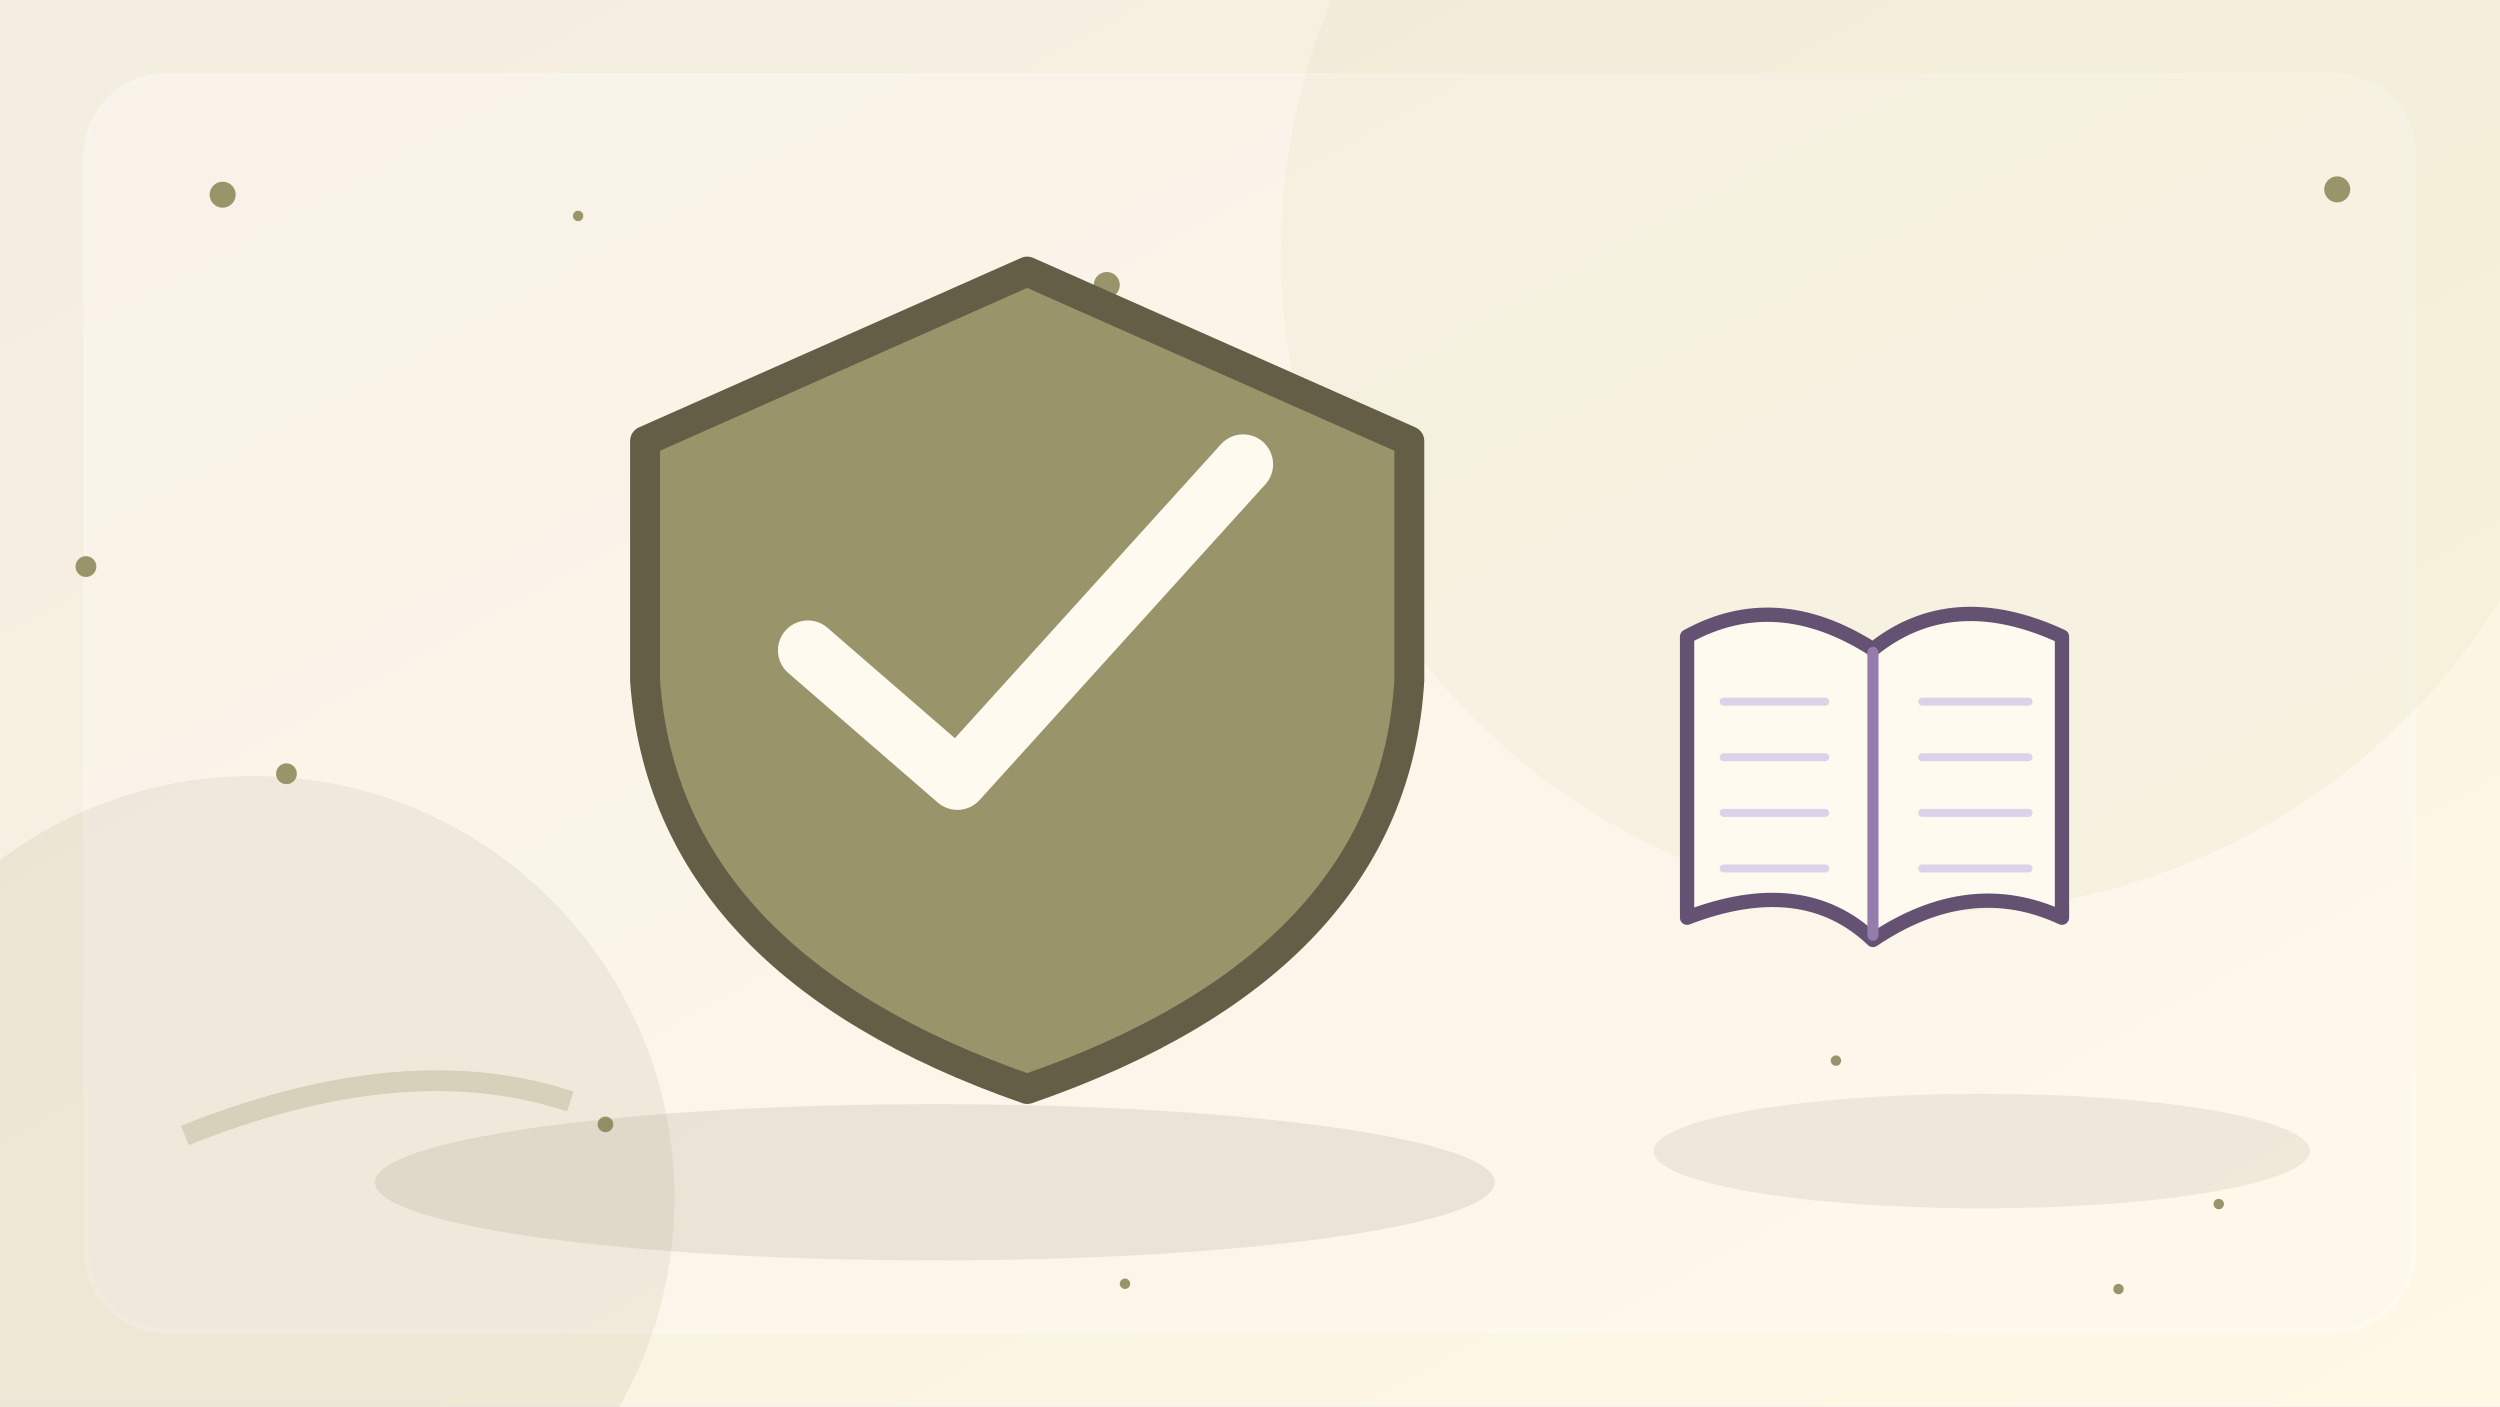
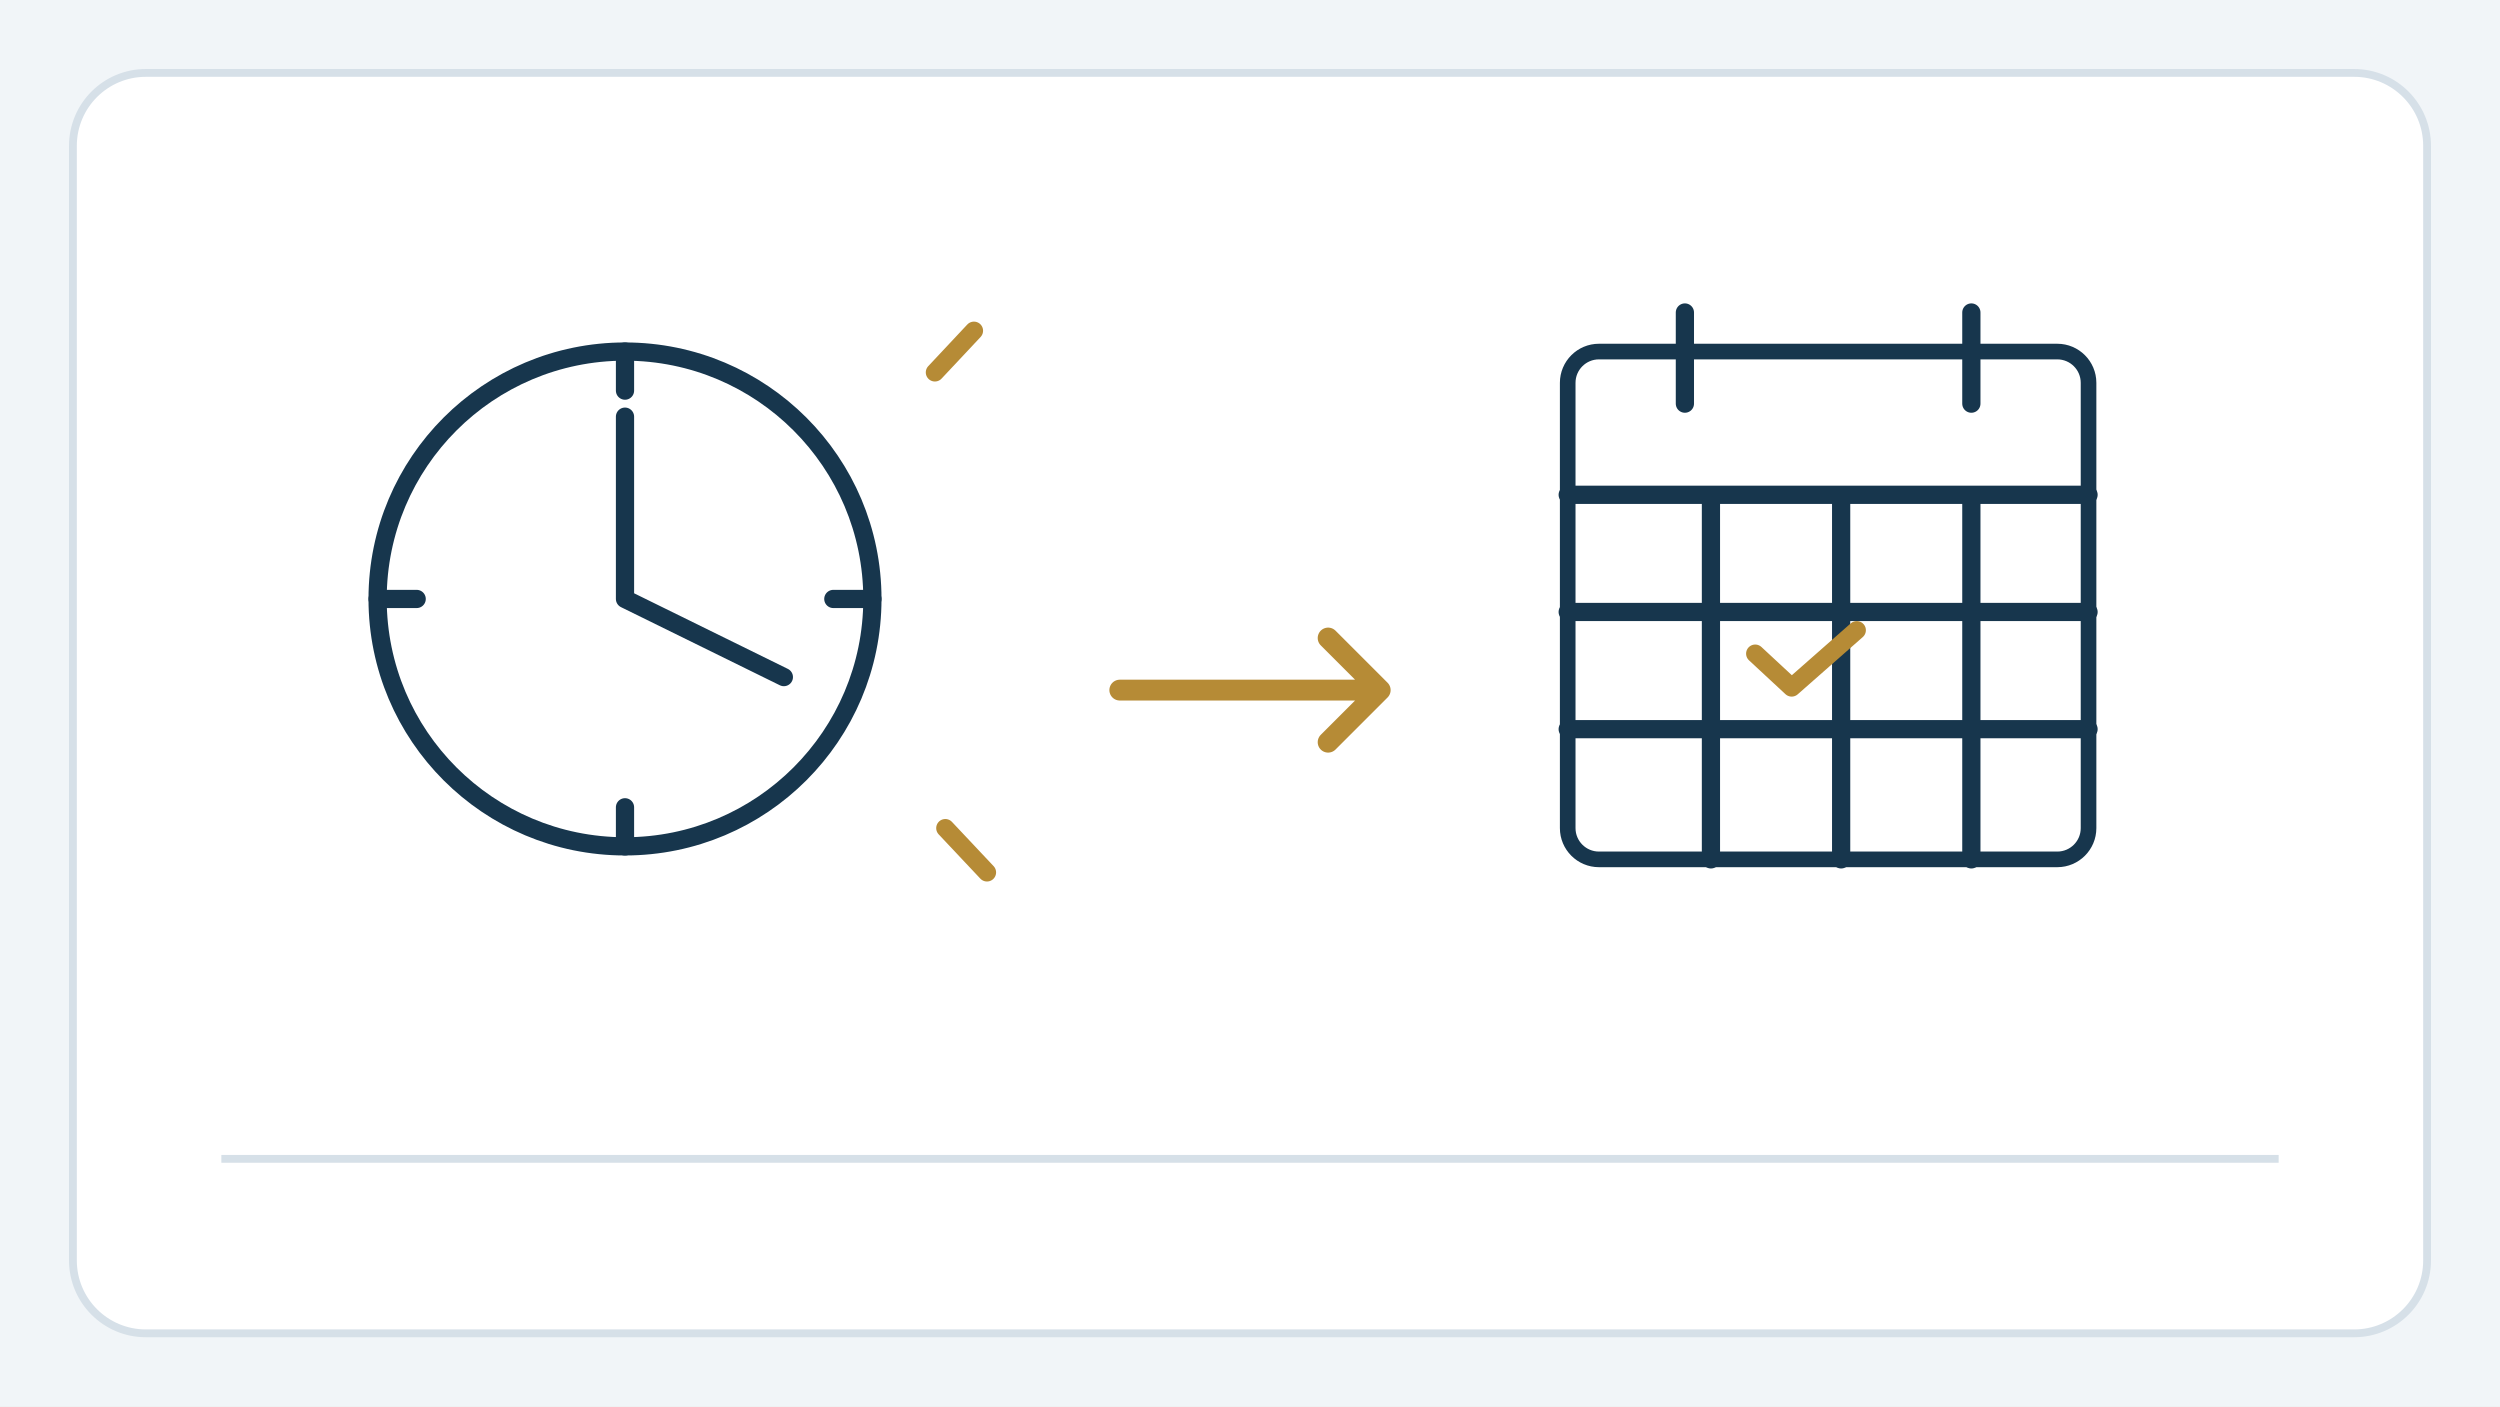
- <svg xmlns="http://www.w3.org/2000/svg" width="960" height="540" viewBox="0 0 960 540" role="img" aria-label="Autorska ilustracja: Przerwa z konkretnym powrotem">
-   <defs>
-     <linearGradient id="background" x1="0" y1="0" x2="1" y2="1">
-       <stop offset="0" stop-color="#f3ede0" />
-       <stop offset="1" stop-color="#fff8e5" />
-     </linearGradient>
-   </defs>
-   <rect width="960" height="540" fill="url(#background)" />
-   <rect x="33" y="29" width="894" height="482" rx="31" fill="#fffaf7" opacity=".35" stroke="#fff" stroke-width="2" />
-   <circle cx="745" cy="97" r="253" fill="#d6d8a9" opacity=".16" />
-   <circle cx="97" cy="460" r="162" fill="#9a946b" opacity=".12" />
-   <circle cx="232.5" cy="431.76" r="3" fill="#9a946b" stroke="none" stroke-width="4" />
-   <circle cx="110" cy="297.12" r="4" fill="#9a946b" stroke="none" stroke-width="4" />
-   <circle cx="418" cy="156.36" r="5" fill="#9a946b" stroke="none" stroke-width="4" />
-   <circle cx="757.5" cy="278.76" r="4" fill="#9a946b" stroke="none" stroke-width="4" />
-   <circle cx="852" cy="462.36" r="2" fill="#9a946b" stroke="none" stroke-width="4" />
-   <circle cx="33" cy="217.56" r="4" fill="#9a946b" stroke="none" stroke-width="4" />
-   <circle cx="813.5" cy="495" r="2" fill="#9a946b" stroke="none" stroke-width="4" />
-   <circle cx="222" cy="82.92" r="2" fill="#9a946b" stroke="none" stroke-width="4" />
-   <circle cx="85.5" cy="74.76" r="5" fill="#9a946b" stroke="none" stroke-width="4" />
-   <circle cx="897.5" cy="72.72" r="5" fill="#9a946b" stroke="none" stroke-width="4" />
-   <circle cx="309.5" cy="268.56" r="4" fill="#9a946b" stroke="none" stroke-width="4" />
-   <circle cx="432" cy="492.96" r="2" fill="#9a946b" stroke="none" stroke-width="4" />
-   <circle cx="425" cy="109.44" r="5" fill="#9a946b" stroke="none" stroke-width="4" />
-   <circle cx="705" cy="407.28" r="2" fill="#9a946b" stroke="none" stroke-width="4" />
-   <circle cx="313" cy="264.48" r="2" fill="#9a946b" stroke="none" stroke-width="4" />
-   <ellipse cx="359" cy="454" rx="215" ry="30" fill="#635e45" opacity=".12" />
-   <ellipse cx="761" cy="442" rx="126" ry="22" fill="#635e45" opacity=".10" />
-   <g transform="translate(189 66) scale(1.276)">
-     <path d="M161 30L276 81v72q-5 85-115 123Q52 238 46 153V81Z" fill="#9a946b" stroke="#635e45" stroke-width="9" stroke-linejoin="round" stroke-linecap="round" />
-     <path d="M95 144l45 39 86-95" fill="none" stroke="#fffaf0" stroke-width="18" stroke-linejoin="round" stroke-linecap="round" />
+ <svg xmlns="http://www.w3.org/2000/svg" width="960" height="540" viewBox="0 0 960 540" role="img" aria-label="Przerwa z konkretnym powrotem — czas i kalendarz">
+   <rect width="960" height="540" fill="#f1f5f8" />
+   <rect x="28" y="28" width="904" height="484" rx="28" fill="#fff" stroke="#d6e0e8" stroke-width="3" />
+   <g transform="translate(85 85)">
+     <circle cx="155" cy="145" r="95" fill="none" stroke="#17364d" stroke-width="7" />
+     <path d="M155 145V75 M155 145L216 175 M155 50V65 M250 145H235 M155 240V225 M60 145H75" fill="none" stroke="#17364d" stroke-width="7" stroke-linecap="round" stroke-linejoin="round" />
+     <path d="M274 58L289 42 M278 233L294 250" fill="none" stroke="#b68b36" stroke-width="7" stroke-linecap="round" stroke-linejoin="round" />
  </g>
-   <g transform="translate(621 206) scale(0.610)">
-     <path d="M161 71q-61-39-117-8v177q73-28 117 14q61-41 119-14V63q-69-32-119 8Z" fill="#fffaf0" stroke="#655172" stroke-width="9" stroke-linejoin="round" stroke-linecap="round" />
-     <path d="M161 73L161 251" stroke="#947dac" stroke-width="7" stroke-linecap="round" fill="none" />
-     <path d="M67 104L131 104" stroke="#ddd2e9" stroke-width="5" stroke-linecap="round" fill="none" />
-     <path d="M192 104L259 104" stroke="#ddd2e9" stroke-width="5" stroke-linecap="round" fill="none" />
-     <path d="M67 139L131 139" stroke="#ddd2e9" stroke-width="5" stroke-linecap="round" fill="none" />
-     <path d="M192 139L259 139" stroke="#ddd2e9" stroke-width="5" stroke-linecap="round" fill="none" />
-     <path d="M67 174L131 174" stroke="#ddd2e9" stroke-width="5" stroke-linecap="round" fill="none" />
-     <path d="M192 174L259 174" stroke="#ddd2e9" stroke-width="5" stroke-linecap="round" fill="none" />
-     <path d="M67 209L131 209" stroke="#ddd2e9" stroke-width="5" stroke-linecap="round" fill="none" />
-     <path d="M192 209L259 209" stroke="#ddd2e9" stroke-width="5" stroke-linecap="round" fill="none" />
+   <g transform="translate(542 85)">
+     <rect x="60" y="50" width="200" height="195" rx="12" fill="#fff" stroke="#17364d" stroke-width="6" />
+     <path d="M60 105H260 M115 105V245 M165 105V245 M215 105V245 M60 150H260 M60 195H260 M105 35V70 M215 35V70" fill="none" stroke="#17364d" stroke-width="7" stroke-linecap="round" stroke-linejoin="round" />
+     <path d="M132 166L146 179L171 157" fill="none" stroke="#b68b36" stroke-width="7" stroke-linecap="round" stroke-linejoin="round" />
  </g>
-   <path d="M71 436q85-34 148-13" fill="none" stroke="#9a946b" opacity=".29" stroke-width="8" />
+   <path d="M430 265H530 M510 245L530 265L510 285" fill="none" stroke="#b68b36" stroke-width="8" stroke-linecap="round" stroke-linejoin="round" />
+   <path d="M85 445H875" fill="none" stroke="#d6e0e8" stroke-width="3" />
</svg>
